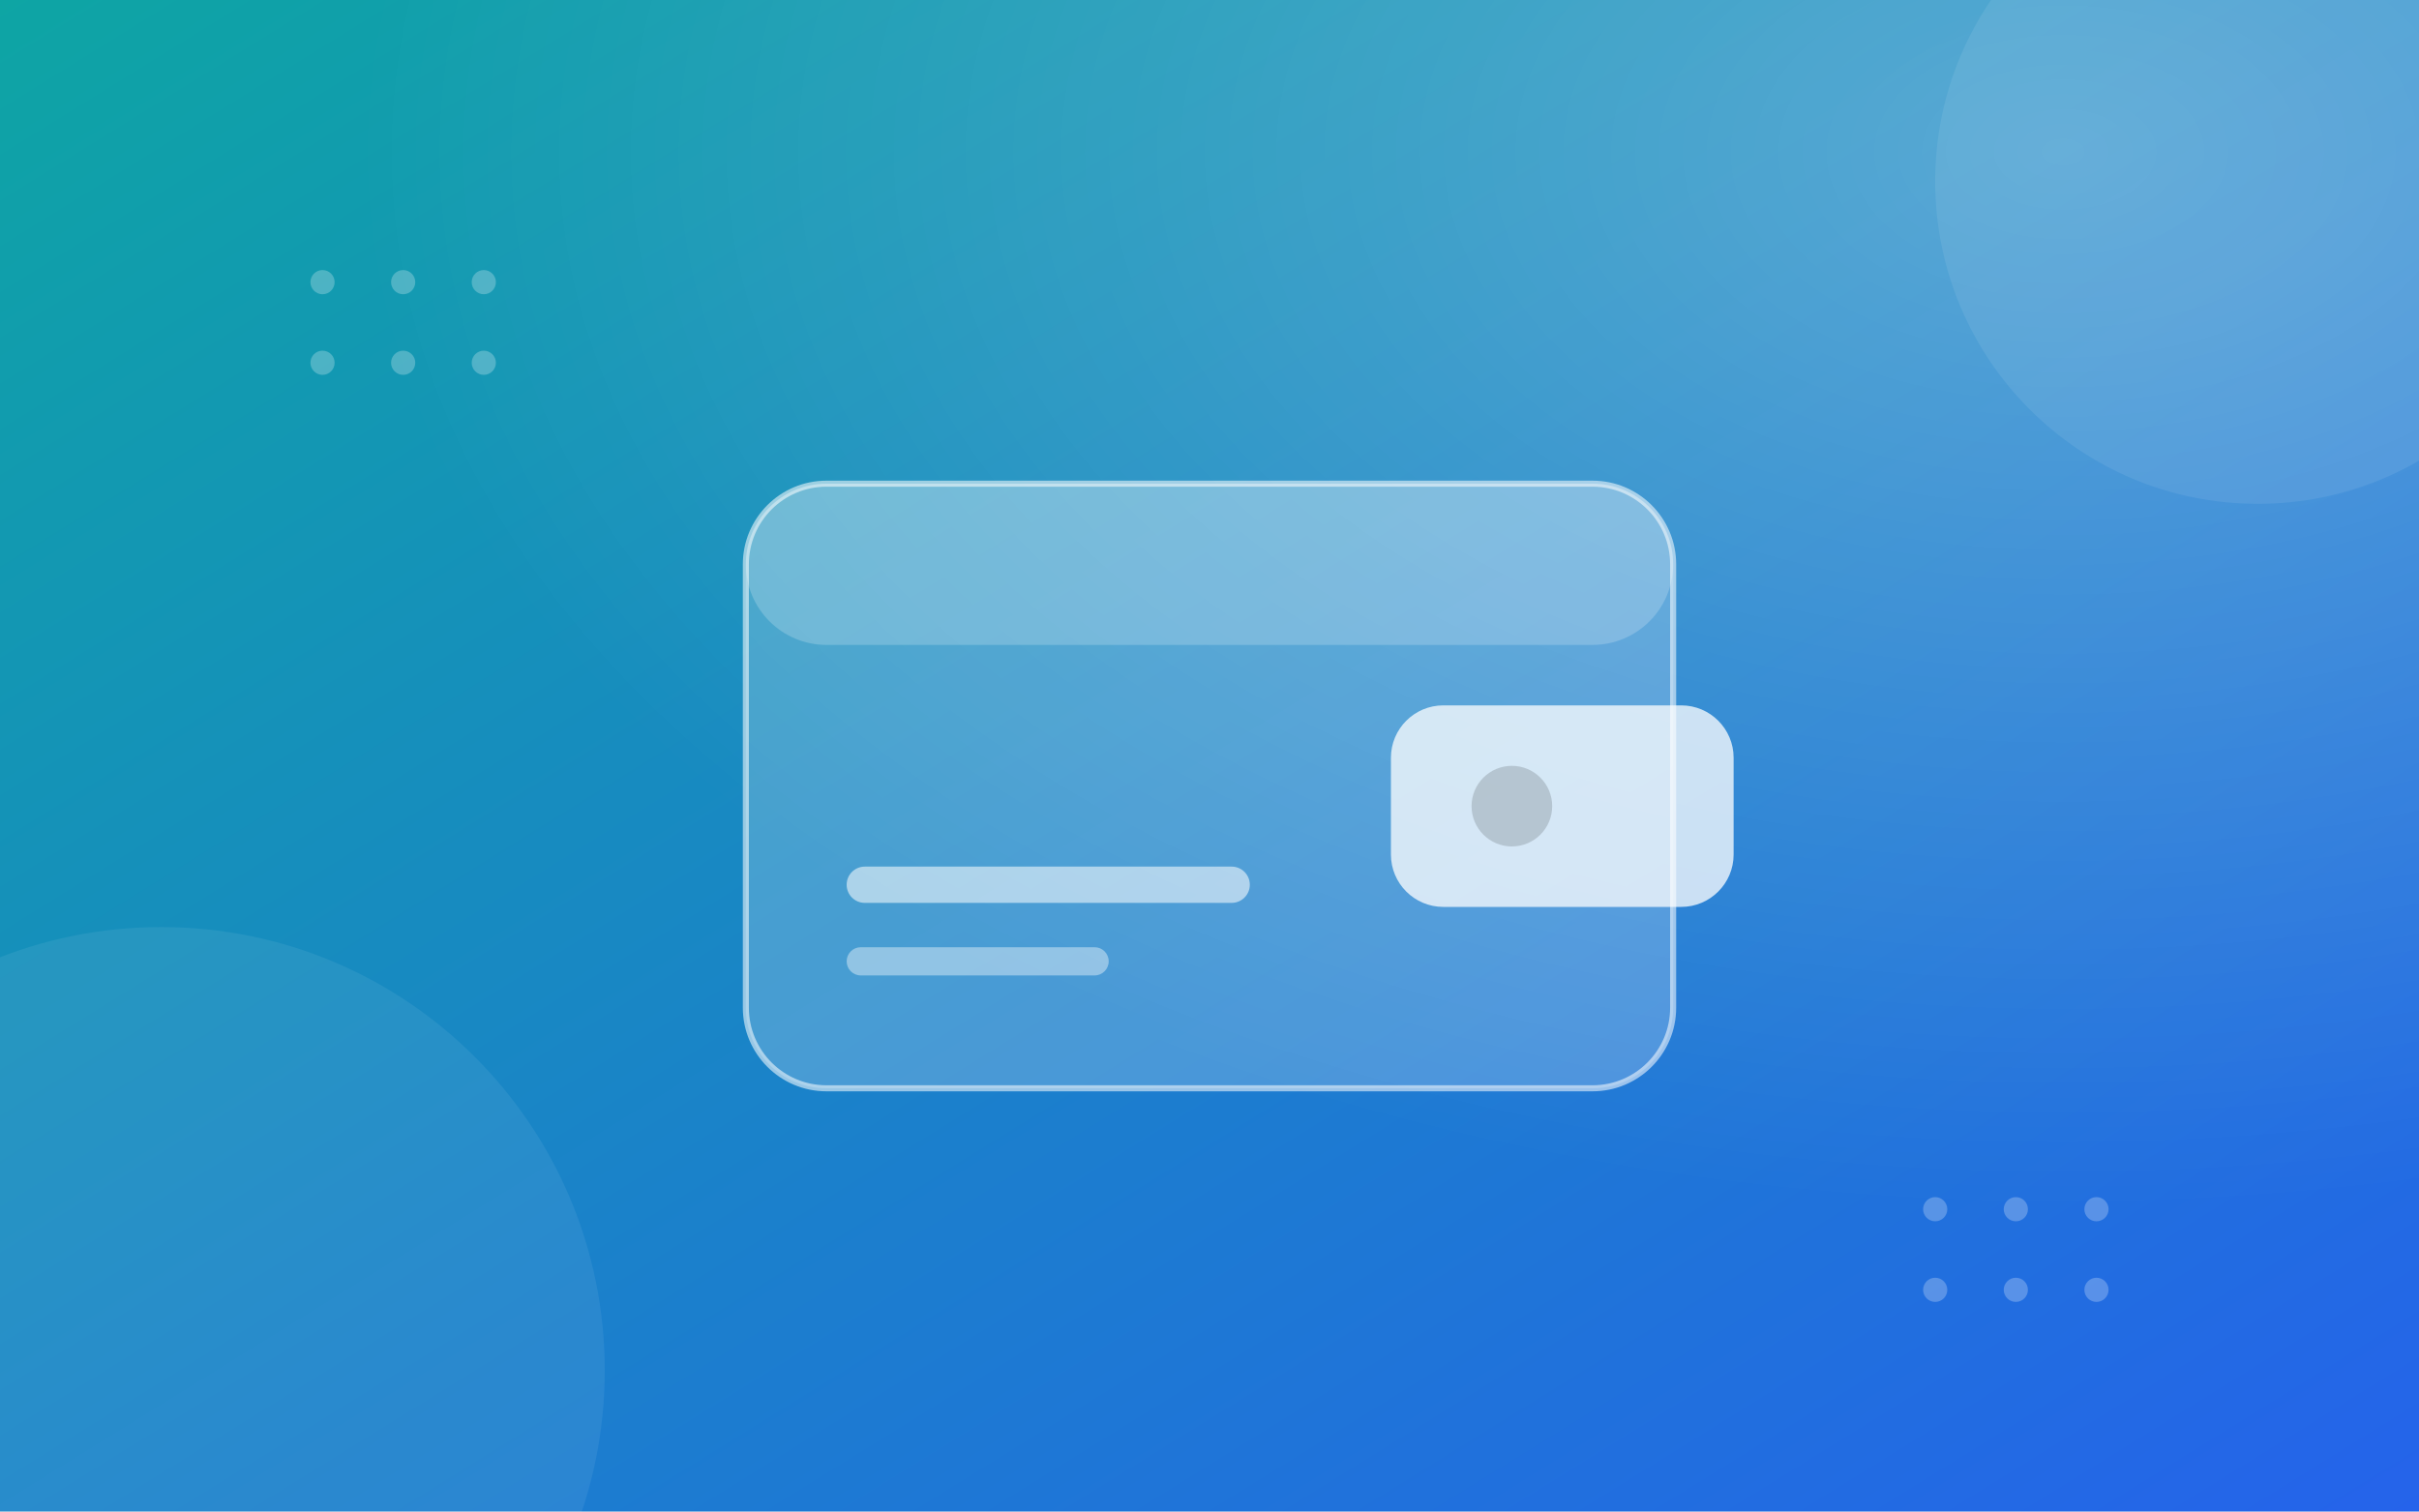
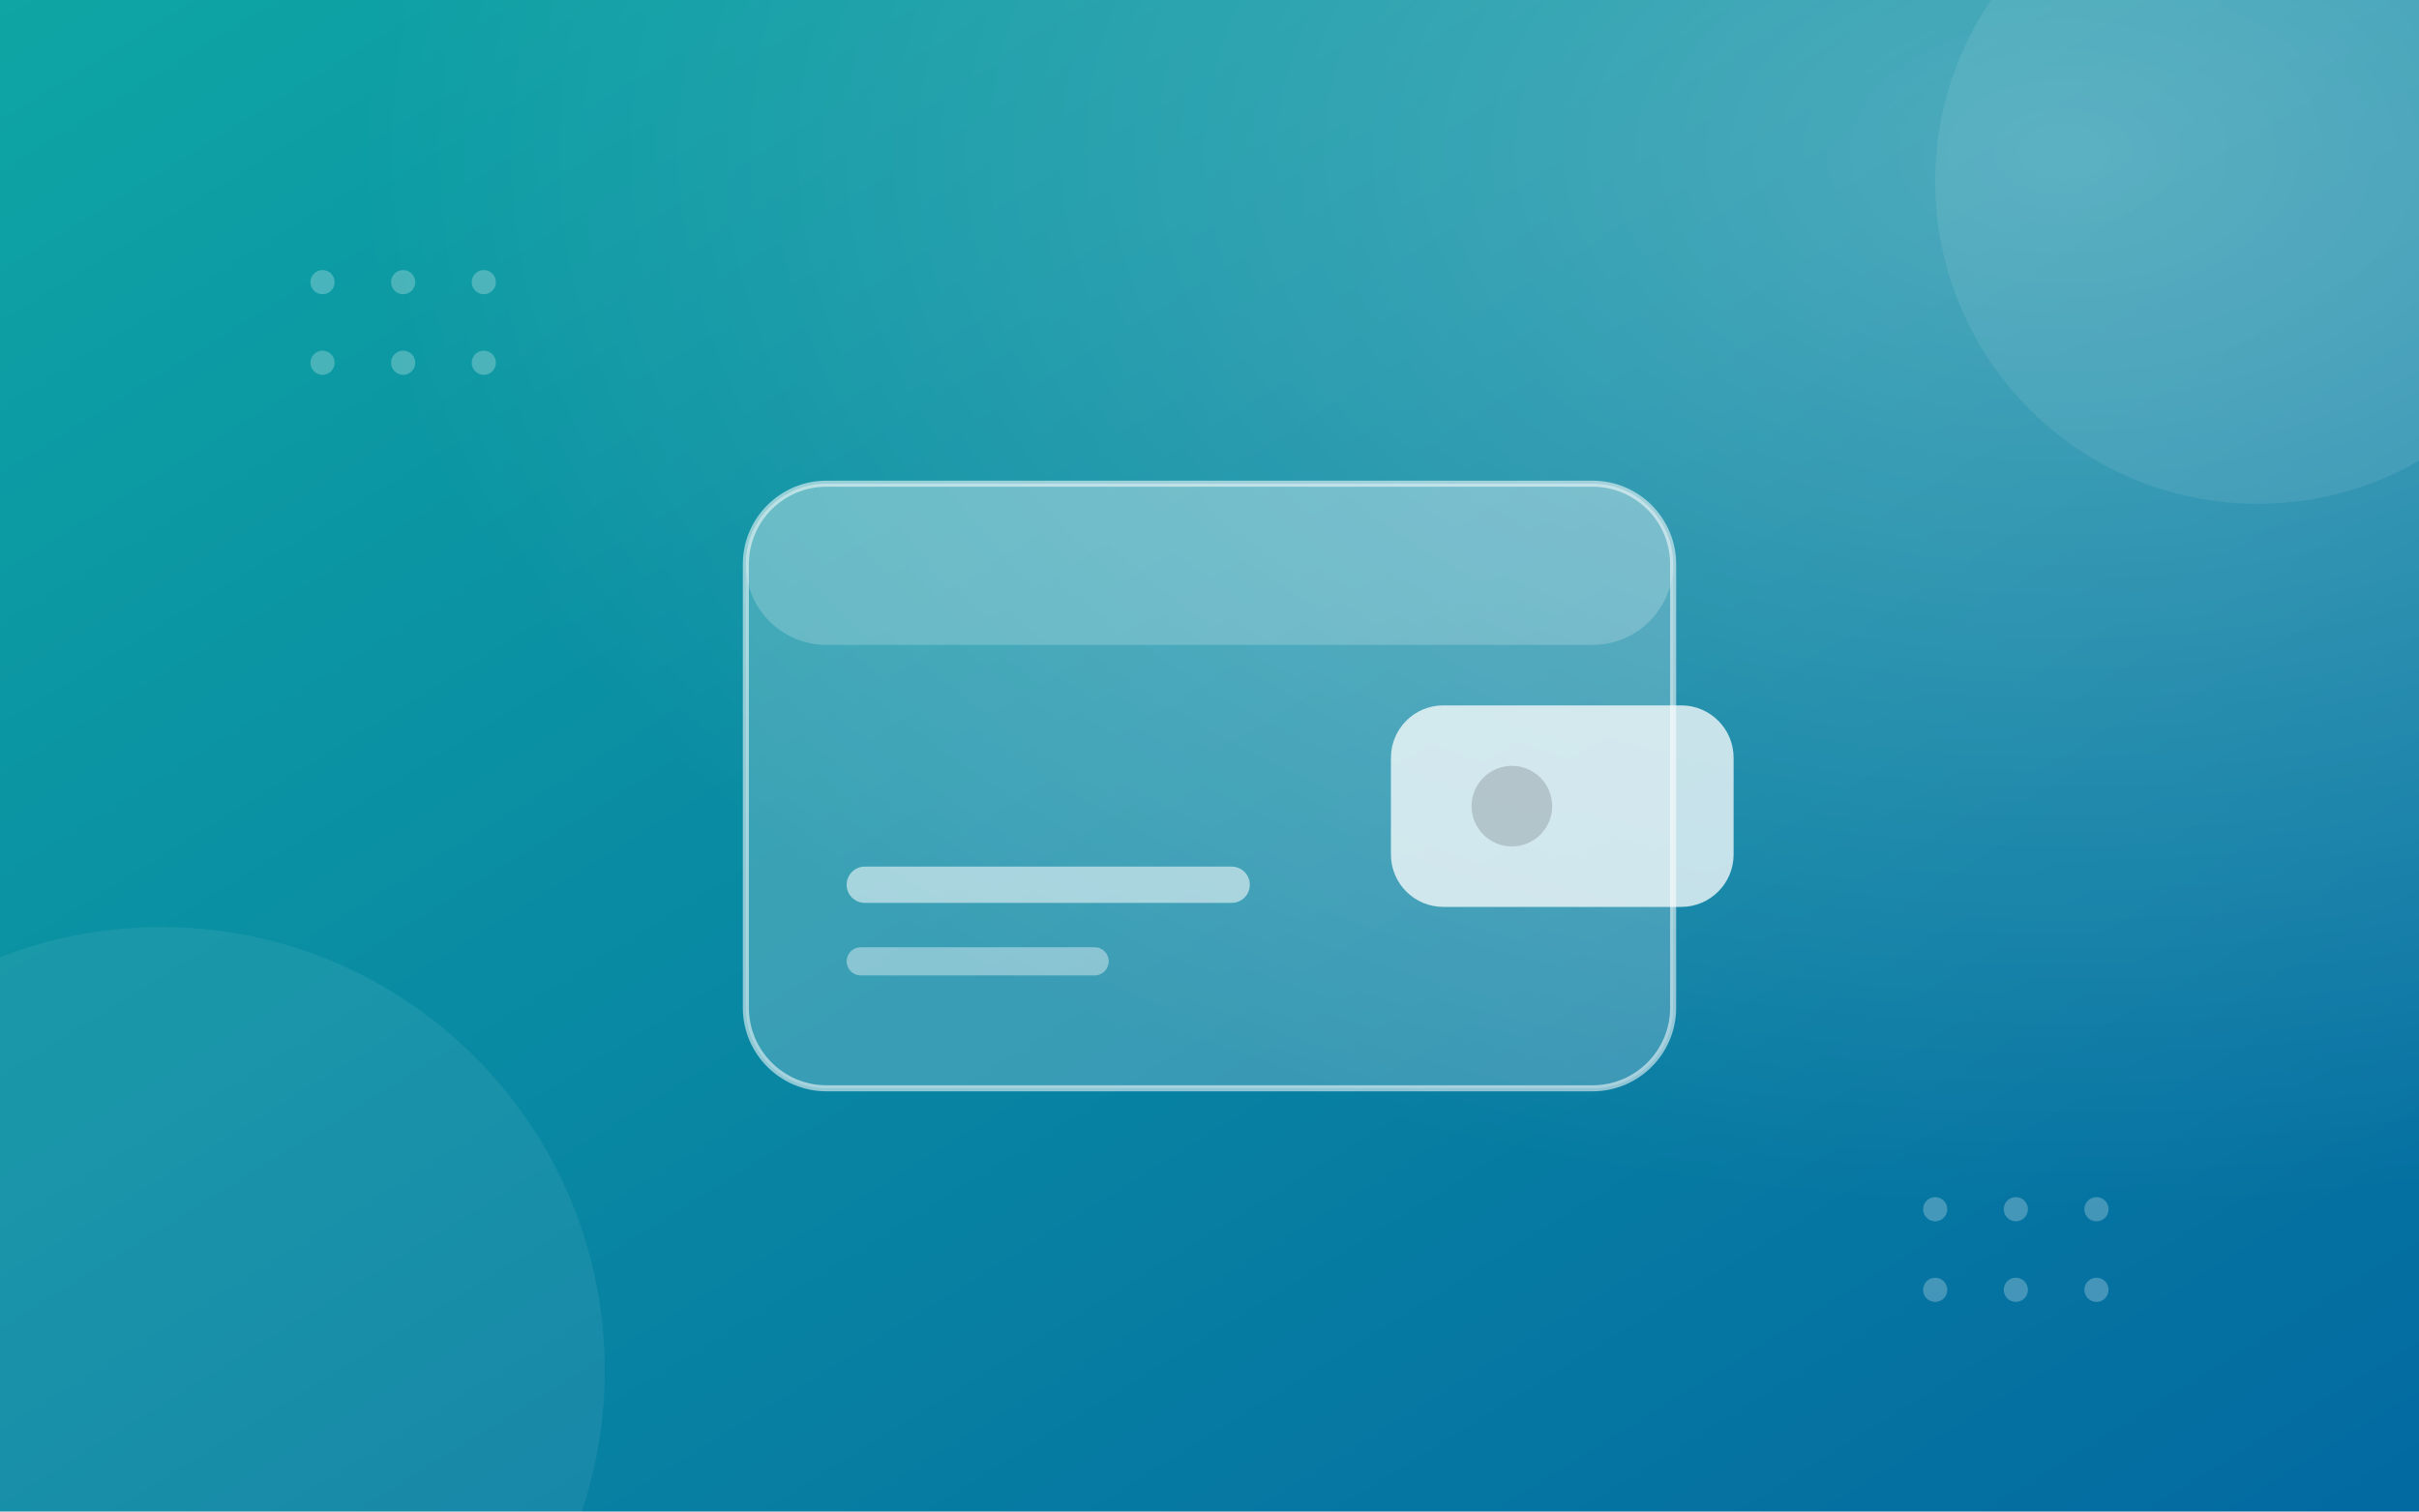
<svg xmlns="http://www.w3.org/2000/svg" viewBox="0 0 1200 750" width="1200" height="750">
  <defs>
    <linearGradient id="g" x1="0" y1="0" x2="1" y2="1">
      <stop offset="0" stop-color="#0EA5A4" />
-       <stop offset="1" stop-color="#2563EB" />
+       <stop offset="1" stop-color="#0369A1" />
    </linearGradient>
    <radialGradient id="r" cx=".85" cy=".1" r=".7">
      <stop offset="0" stop-color="#fff" stop-opacity=".28" />
      <stop offset="1" stop-color="#fff" stop-opacity="0" />
    </radialGradient>
  </defs>
  <rect width="1200" height="750" fill="url(#g)" />
  <rect width="1200" height="750" fill="url(#r)" />
  <circle cx="80" cy="680" r="220" fill="#fff" fill-opacity=".07" />
  <circle cx="1120" cy="90" r="160" fill="#fff" fill-opacity=".08" />
  <g fill="#fff" fill-opacity=".25">
    <circle cx="160" cy="140" r="6" />
    <circle cx="200" cy="140" r="6" />
    <circle cx="240" cy="140" r="6" />
    <circle cx="160" cy="180" r="6" />
    <circle cx="200" cy="180" r="6" />
    <circle cx="240" cy="180" r="6" />
    <circle cx="960" cy="600" r="6" />
    <circle cx="1000" cy="600" r="6" />
    <circle cx="1040" cy="600" r="6" />
    <circle cx="960" cy="640" r="6" />
    <circle cx="1000" cy="640" r="6" />
    <circle cx="1040" cy="640" r="6" />
  </g>
  <g transform="translate(600 390)">
    <rect x="-230" y="-150" width="460" height="300" rx="40" fill="#fff" fill-opacity=".2" stroke="#fff" stroke-opacity=".55" stroke-width="3" />
    <rect x="-230" y="-150" width="460" height="80" rx="40" fill="#fff" fill-opacity=".2" />
    <rect x="90" y="-40" width="170" height="100" rx="26" fill="#fff" fill-opacity=".75" />
    <circle cx="150" cy="10" r="20" fill="#000" fill-opacity=".15" />
    <rect x="-180" y="40" width="200" height="18" rx="9" fill="#fff" fill-opacity=".55" />
    <rect x="-180" y="80" width="130" height="14" rx="7" fill="#fff" fill-opacity=".4" />
  </g>
</svg>
